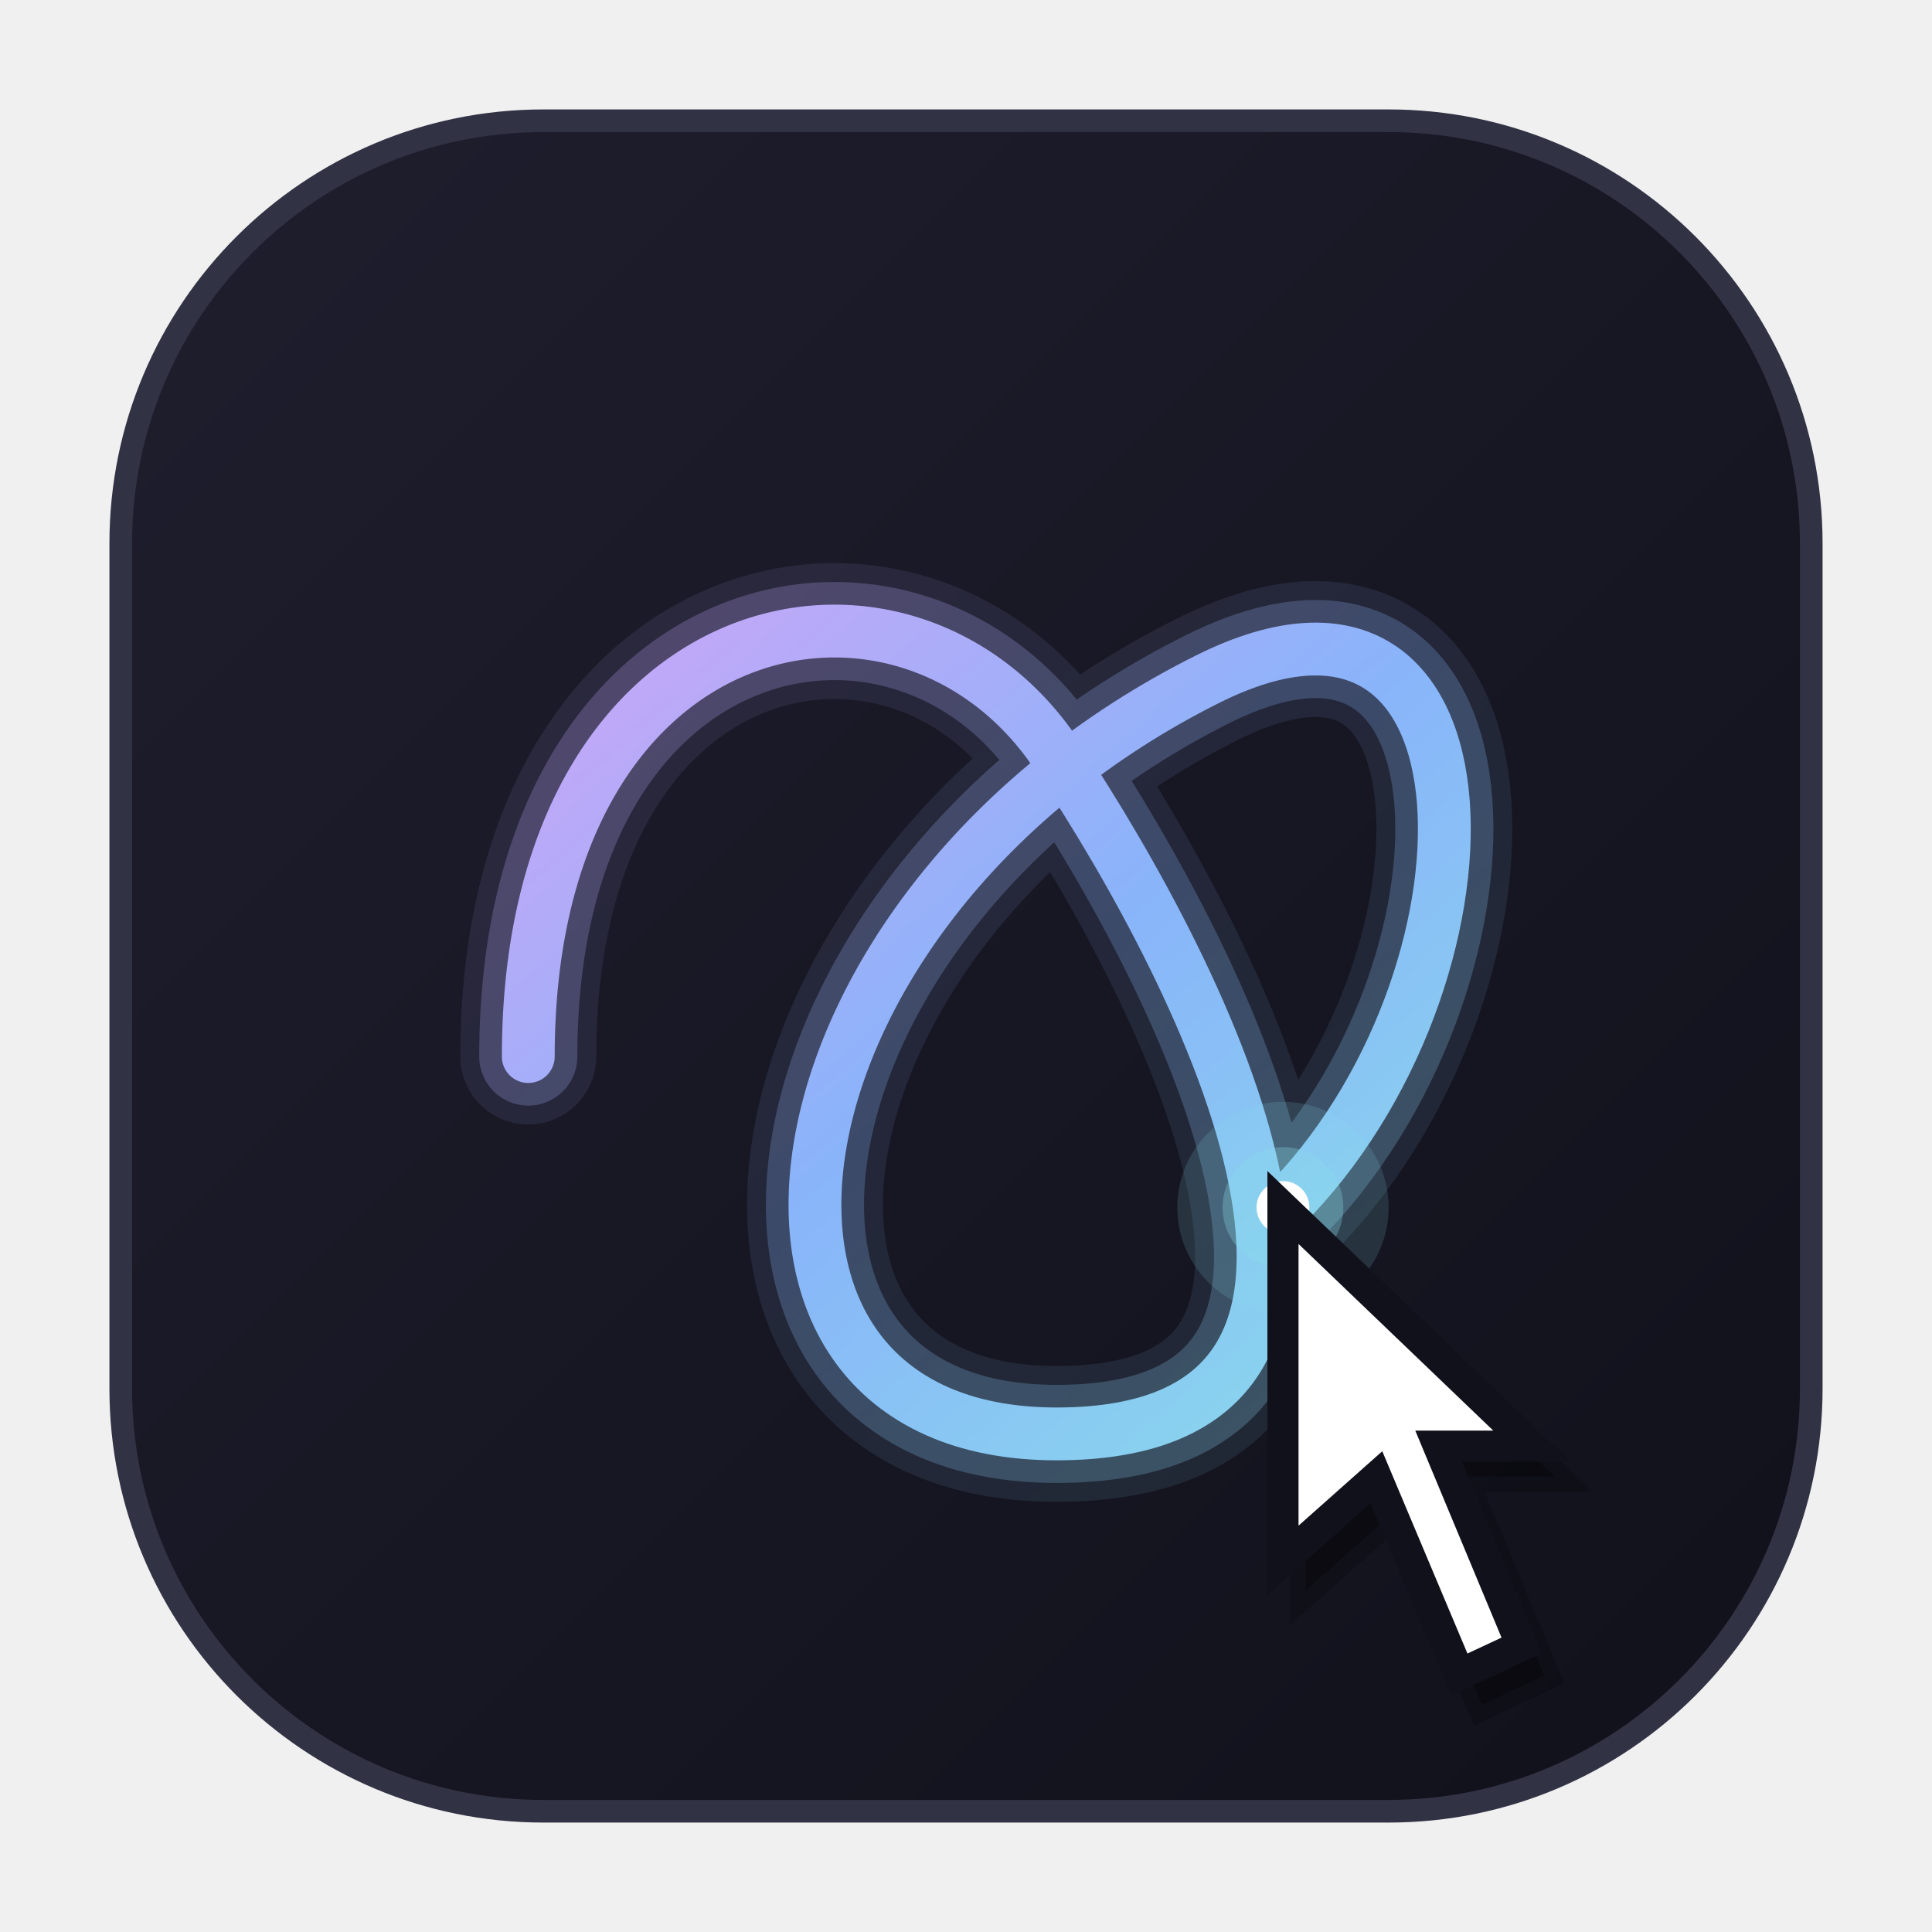
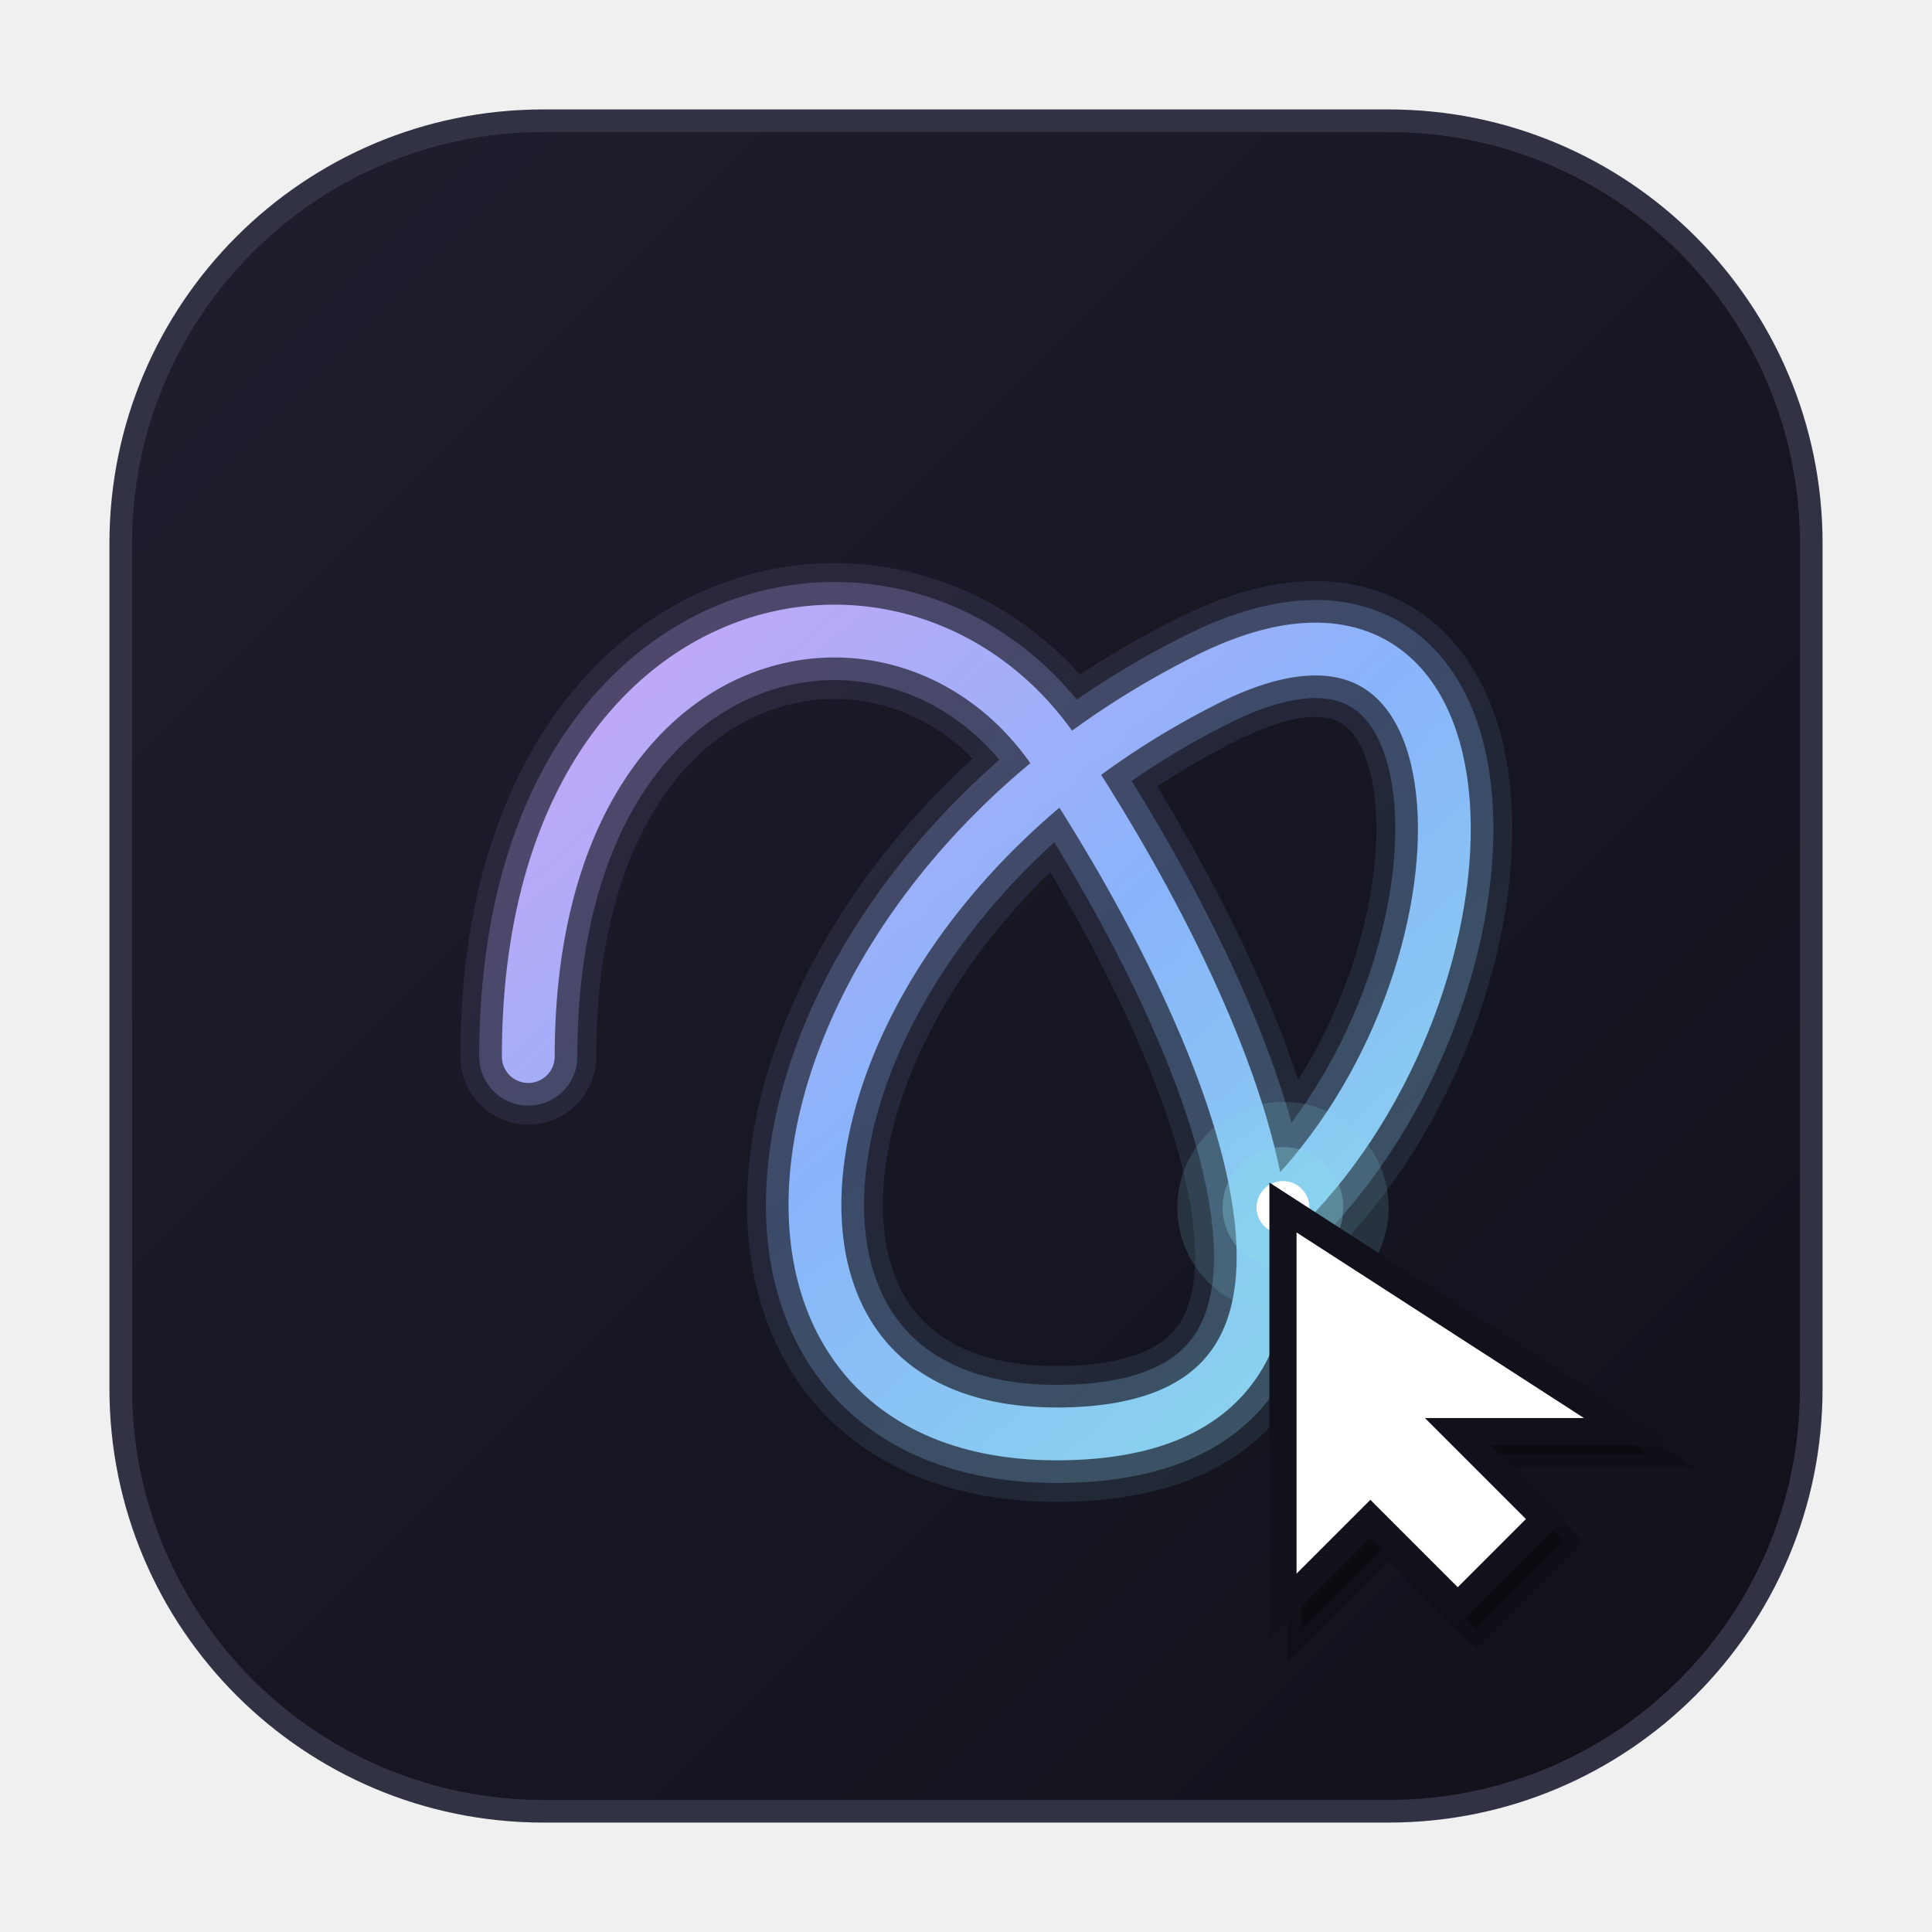
<svg xmlns="http://www.w3.org/2000/svg" viewBox="0 0 512 512" width="100%" height="100%">
  <defs>
    <linearGradient id="bgGrad" x1="0%" y1="0%" x2="100%" y2="100%">
      <stop offset="0%" stop-color="#1e1e2e" />
      <stop offset="100%" stop-color="#11111b" />
    </linearGradient>
    <linearGradient id="pathGrad" x1="0%" y1="0%" x2="100%" y2="100%">
      <stop offset="0%" stop-color="#cba6f7" />
      <stop offset="50%" stop-color="#89b4fa" />
      <stop offset="100%" stop-color="#89dceb" />
    </linearGradient>
  </defs>
  <rect x="32" y="32" width="448" height="448" rx="112" fill="url(#bgGrad)" stroke="#313244" stroke-width="6" />
  <path d="M 140 280 C 140 160, 240 140, 280 200 C 320 260, 380 380, 280 380 C 180 380, 200 240, 320 180 C 400 140, 400 260, 340 320" fill="none" stroke="url(#pathGrad)" stroke-width="36" stroke-linecap="round" stroke-opacity="0.1" />
  <path d="M 140 280 C 140 160, 240 140, 280 200 C 320 260, 380 380, 280 380 C 180 380, 200 240, 320 180 C 400 140, 400 260, 340 320" fill="none" stroke="url(#pathGrad)" stroke-width="26" stroke-linecap="round" stroke-opacity="0.25" />
  <path d="M 140 280 C 140 160, 240 140, 280 200 C 320 260, 380 380, 280 380 C 180 380, 200 240, 320 180 C 400 140, 400 260, 340 320" fill="none" stroke="url(#pathGrad)" stroke-width="14" stroke-linecap="round" />
  <circle cx="340" cy="320" r="28" fill="#89dceb" opacity="0.15" />
  <circle cx="340" cy="320" r="16" fill="#89dceb" opacity="0.3" />
  <circle cx="340" cy="320" r="7" fill="#ffffff" />
-   <g transform="translate(346, 328) scale(5.5)">
-     <polygon points="0,0 0,17 4.5,13 8.5,22.5 11.5,21.1 7.5,11.5 12,11.5" fill="#000000" opacity="0.45" stroke="#000000" stroke-width="1.5" stroke-linejoin="miter" stroke-opacity="0.45" />
+   <g transform="translate(345, 326) scale(6)">
+     <path d="M 0 0 v 17.62 l 3.86 -3.86 l 3.86 3.86 l 3.86 -3.86 l -3.86 -3.86 h 7.61 Z" fill="#000000" opacity="0.45" stroke="#000000" stroke-width="1.2" stroke-linejoin="miter" stroke-opacity="0.45" />
  </g>
-   <g transform="translate(340, 320) scale(5.5)">
-     <polygon points="0,0 0,17 4.5,13 8.5,22.5 11.5,21.1 7.5,11.5 12,11.5" fill="#ffffff" stroke="#11111b" stroke-width="1.5" stroke-linejoin="miter" />
+   <g transform="translate(340, 320) scale(6)">
+     <path d="M 0 0 v 17.62 l 3.86 -3.86 l 3.86 3.86 l 3.86 -3.86 l -3.86 -3.86 h 7.61 Z" fill="#ffffff" stroke="#11111b" stroke-width="1.2" stroke-linejoin="miter" />
  </g>
</svg>
